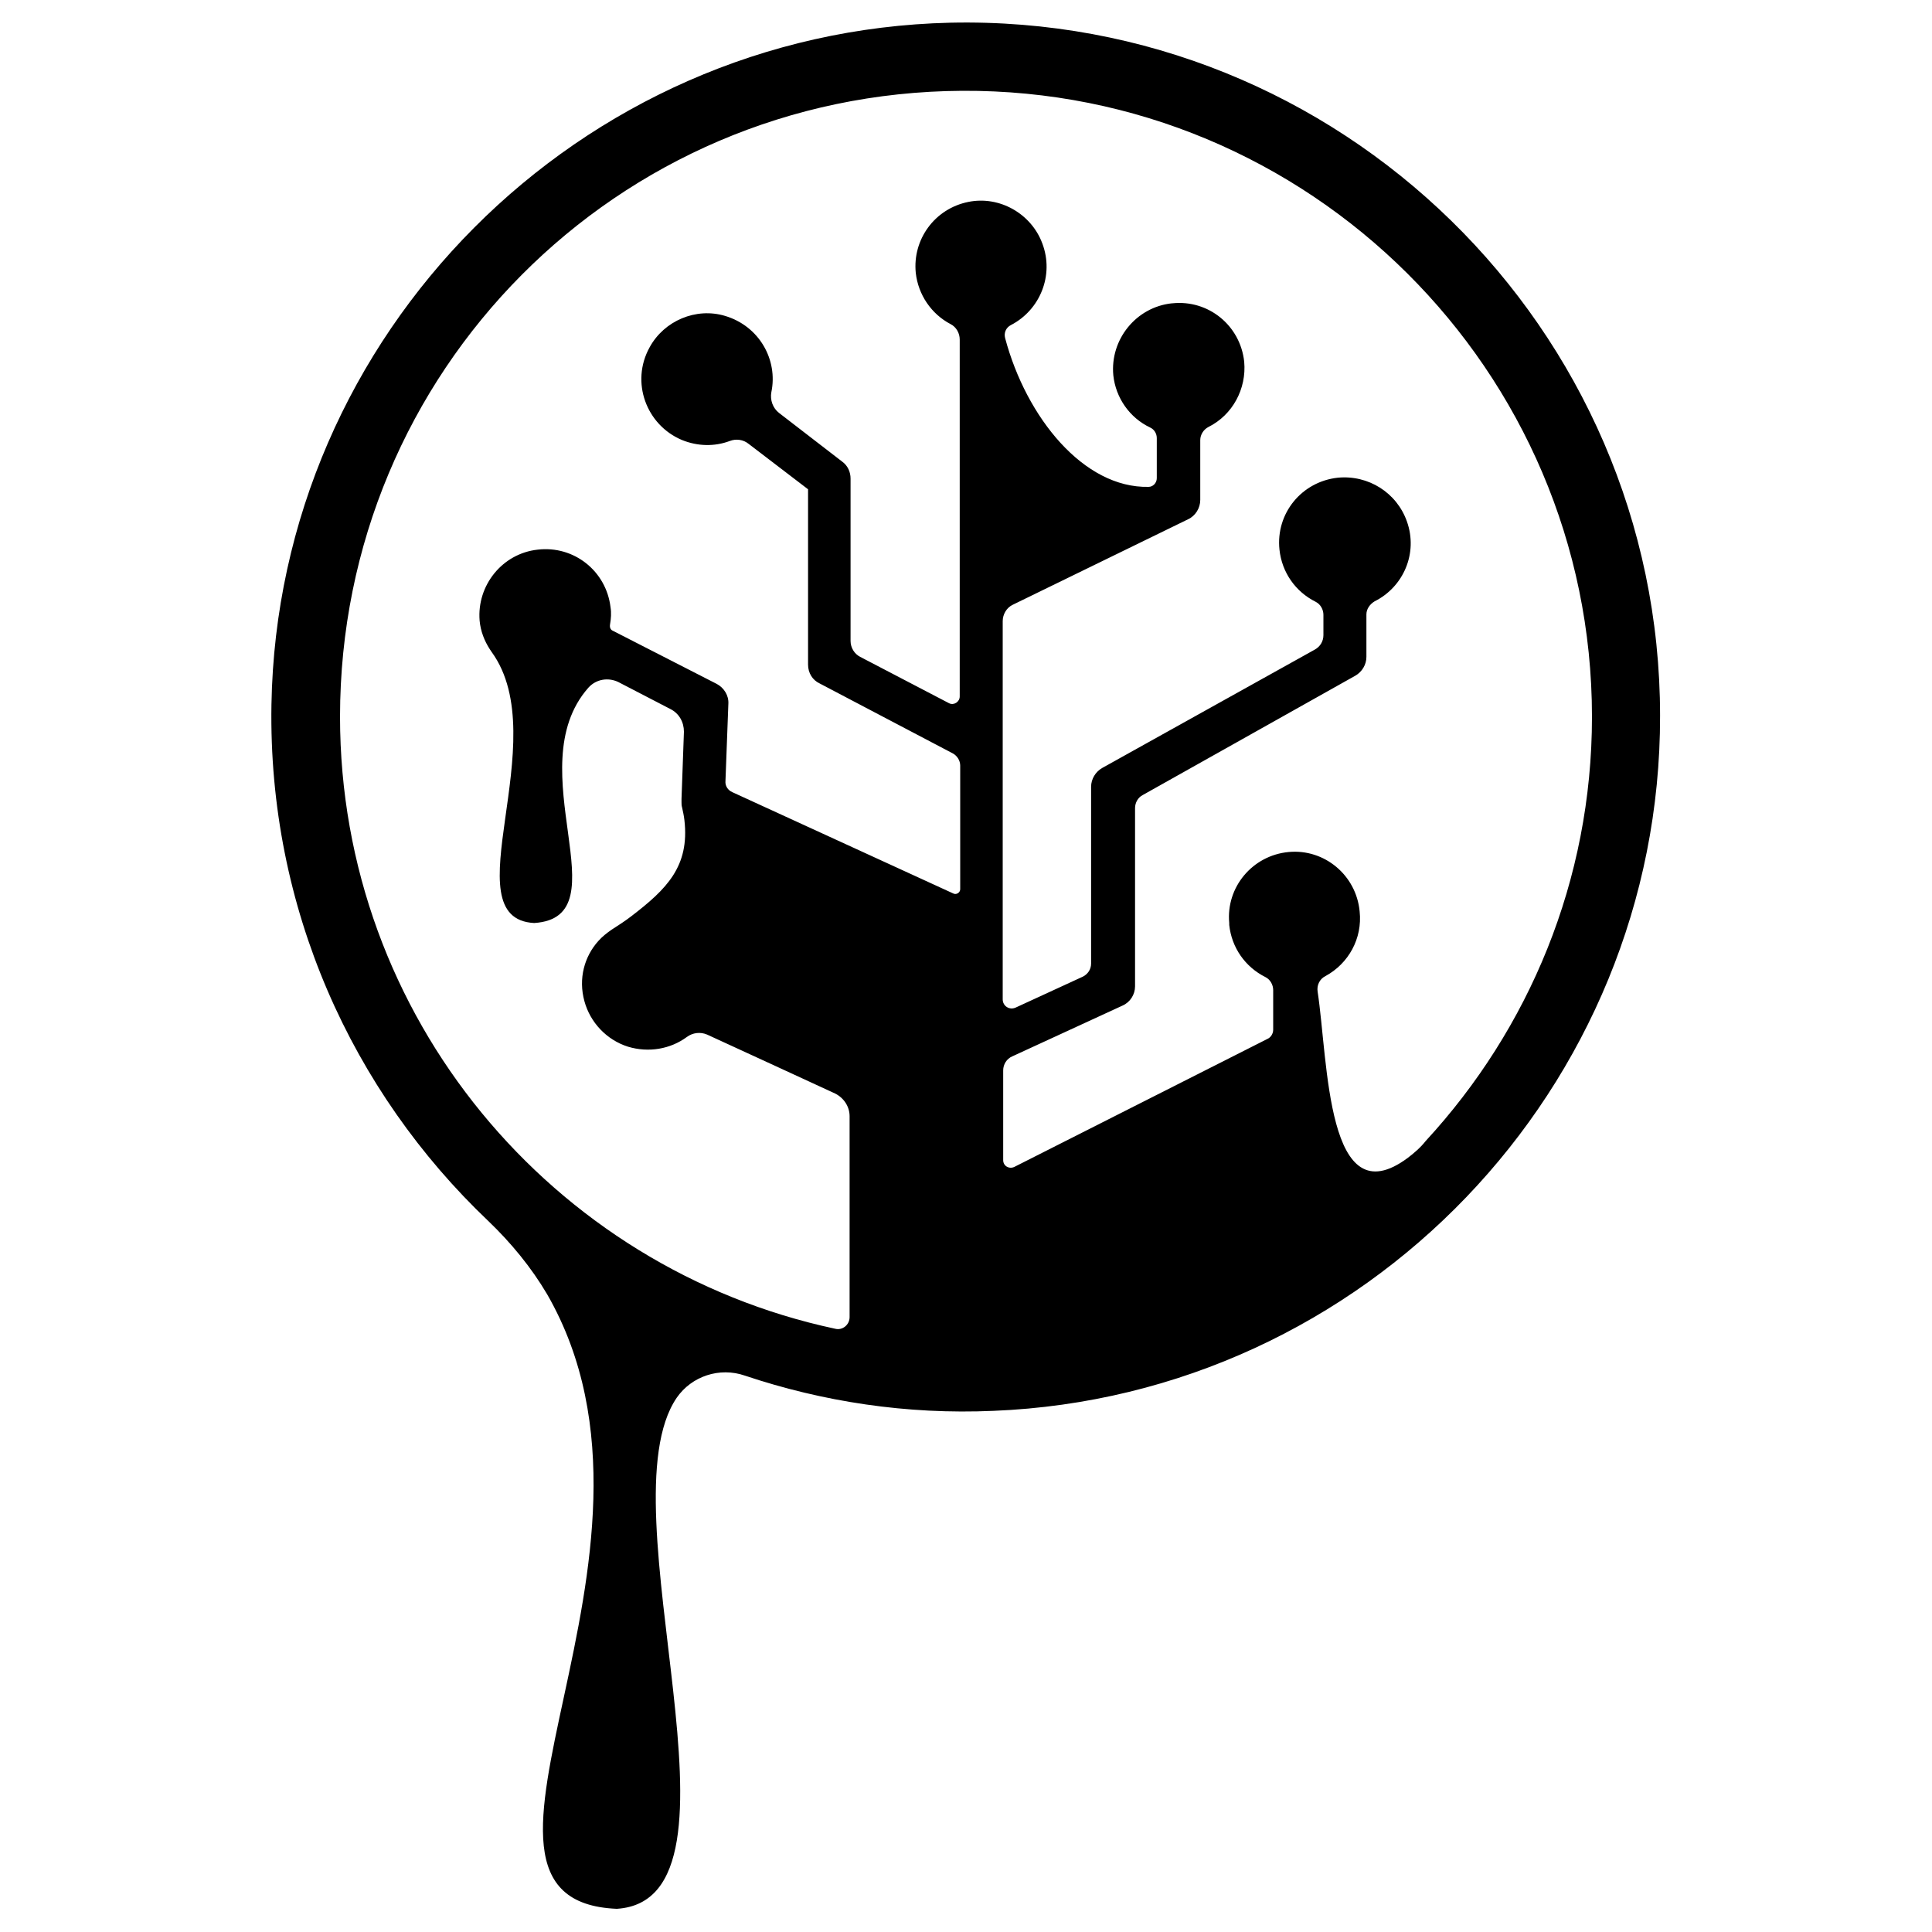
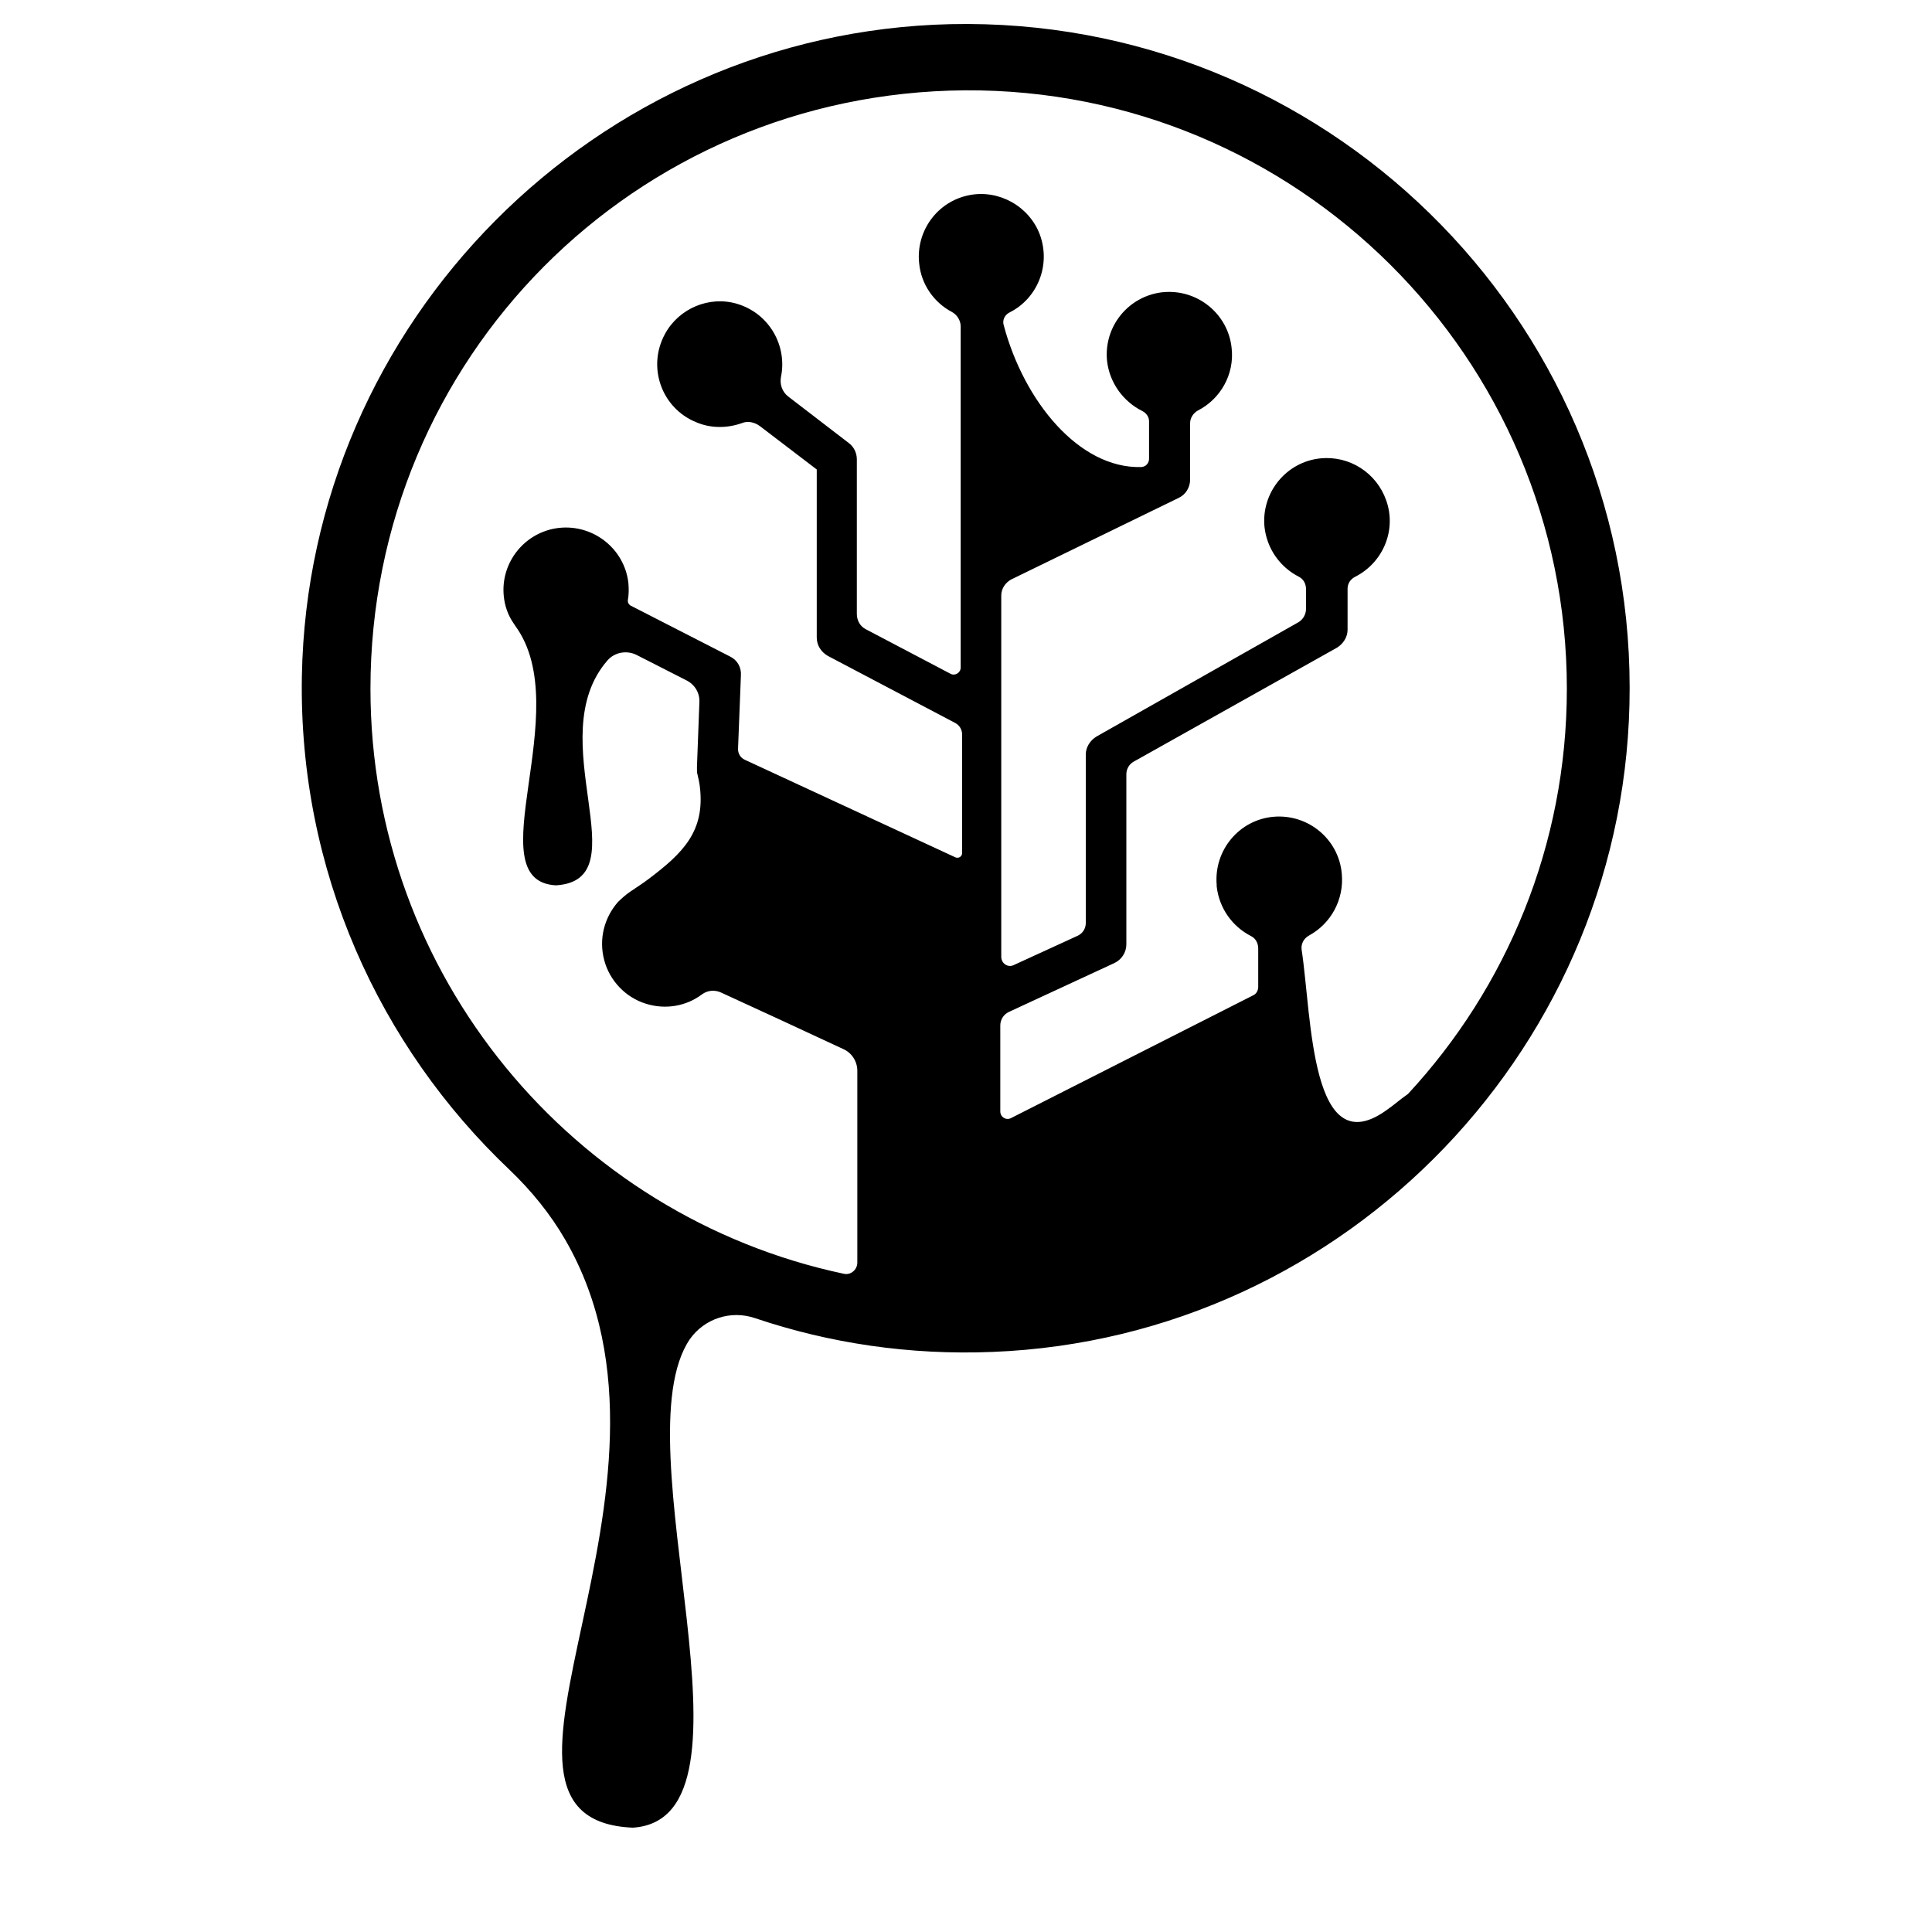
<svg xmlns="http://www.w3.org/2000/svg" version="1.1" id="svg4" x="0px" y="0px" viewBox="0 0 400 400" style="enable-background:new 0 0 400 400;" xml:space="preserve">
-   <path d="M196.7,4.7C119.9,6.5,57.5,69.1,56.2,145.9c-0.7,42.1,16.7,80.1,44.9,106.9c4.7,4.5,8.9,9.6,12.2,15.2  c30.9,53.8-26.4,125.5,14.4,127.2c30-1.9-3-83.2,12.4-105.8c3.1-4.5,8.9-6.4,14.1-4.6c16.1,5.4,33.5,8.1,51.5,7.3  c76.9-3.1,138.1-66.9,138-143.9C343.7,68,277.4,2.9,196.7,4.7z M291.5,239.7c-16.9,12.6-16.5-20-18.7-34.4c-0.2-1.3,0.4-2.6,1.6-3.2  c4.8-2.6,7.7-7.8,7.1-13.4c-0.7-7.5-7.3-13-14.7-12.3c-7.5,0.7-13,7.3-12.3,14.7c0,0.1,0,0.2,0,0.4c0.5,4.7,3.3,8.7,7.5,10.8  c1,0.5,1.6,1.6,1.6,2.7v8.2c0,0.8-0.5,1.6-1.2,1.9l-52.4,26.5c-1.1,0.5-2.3-0.2-2.3-1.4v-18.6c0-1.2,0.7-2.4,1.9-2.9l22.8-10.5  c1.6-0.7,2.6-2.3,2.6-4l0-36.9c0-1.1,0.6-2.2,1.6-2.7l44-24.7c1.4-0.8,2.3-2.3,2.3-3.9v-8.8c0-1.1,0.7-2.1,1.7-2.7  c6-3,9-10,6.7-16.5c-2.1-6-8-9.7-14.3-9.1c-7.5,0.8-12.9,7.4-12.1,14.9c0.5,4.7,3.3,8.7,7.5,10.8c1,0.5,1.6,1.6,1.6,2.7v4.2  c0,1.3-0.7,2.4-1.8,3L228.2,159c-1.4,0.8-2.3,2.3-2.3,3.9l0,36.6c0,1.2-0.7,2.2-1.7,2.7l-13.9,6.4c-1.3,0.6-2.7-0.3-2.7-1.7v-78.3  c0-1.4,0.8-2.8,2.1-3.4l36.3-17.7c1.5-0.7,2.5-2.3,2.5-4V91.1c0-1.1,0.7-2.2,1.7-2.7c5-2.5,7.9-7.9,7.4-13.5  c-0.8-7.5-7.4-12.9-14.9-12.1l-0.1,0c-7.4,0.8-12.8,7.5-12.1,14.9c0.5,4.7,3.4,8.8,7.6,10.8c0.9,0.4,1.4,1.3,1.4,2.2V99  c0,1-0.8,1.8-1.7,1.8c-13.4,0.3-25.3-14.3-29.7-30.8c-0.3-1.1,0.2-2.2,1.2-2.7c6-3.1,9-10.3,6.5-16.9c-2.3-6.2-8.9-9.9-15.3-8.6  c-7,1.4-11.6,7.8-10.9,14.7c0.5,4.5,3.2,8.5,7.2,10.6c1.2,0.6,1.9,1.9,1.9,3.2v73.9c0,1.1-1.2,1.9-2.2,1.4l-18.4-9.6  c-1.2-0.6-2-1.9-2-3.3V99.1c0-1.4-0.6-2.7-1.7-3.5l-13.1-10.1c-1.3-1-1.9-2.7-1.6-4.3c1.4-6.7-2.5-13.7-9.6-15.8  c-6-1.8-12.6,1-15.6,6.5c-4,7.2-0.7,16.1,6.7,19.2c3.2,1.3,6.7,1.4,9.9,0.2c1.3-0.5,2.8-0.3,3.9,0.6l12.3,9.4v36.3  c0,1.7,0.9,3.2,2.4,3.9l27.6,14.5c0.9,0.5,1.5,1.5,1.5,2.5v25.6c0,0.7-0.8,1.2-1.4,0.9L151.6,164c-0.9-0.4-1.5-1.3-1.4-2.3l0.6-16  c0.1-1.7-0.9-3.3-2.4-4.1l-21.5-11c-0.5-0.2-0.7-0.7-0.6-1.3c0.2-1.2,0.3-2.4,0.1-3.6c-0.9-7.5-7.6-12.8-15.1-11.9  c-7.3,0.8-12.6,7.4-12,14.7c0.2,2.2,1,4.2,2.1,5.9c0.1,0.1,0.1,0.2,0.2,0.3c0.1,0.1,0.1,0.2,0.2,0.3c13.2,18.2-8.7,55.2,8.8,56.1  c18.5-1.2-3.5-32,11.2-48.7c1.6-1.8,4.1-2.2,6.2-1.2l10.8,5.6c1.8,0.9,2.8,2.7,2.8,4.7l-0.5,13.9c0,0.2,0,0.2,0,0.7  c0,0.3,0,0.7,0.1,1c0.2,0.9,0.4,1.8,0.5,2.7c1.1,9.6-3.7,14.3-11,19.9c-1.3,1-2.7,1.9-4.1,2.8c-1,0.7-1.9,1.4-2.7,2.3c0,0,0,0,0,0  l0,0c-2.9,3.2-4.2,7.8-2.9,12.5c1.2,4.4,4.6,8,9,9.4c4.3,1.3,8.8,0.5,12.2-2c1.2-0.9,2.8-1.1,4.2-0.5c5.7,2.6,20.2,9.3,26.5,12.2  c1.8,0.9,3,2.7,3,4.7l0,41.6c0,1.6-1.5,2.8-3,2.4c-58.5-12.5-102.5-64.5-102.5-126.7c0-71.5,57.3-129.2,128.8-129.6  c71.8-0.4,130.4,57.9,130.4,129.6c0,33.9-13.1,64.7-34.4,87.8C294.1,237.6,292.8,238.7,291.5,239.7z" />
+   <path d="M196.8,5c-73.4,1.7-133,61.6-134.3,135c-0.7,40.2,16,76.6,43,102.2c4.5,4.3,8.5,9.2,11.6,14.6  C146.7,308.2,92,376.7,131,378.4c28.7-1.8-2.8-79.5,11.8-101.1c3-4.3,8.5-6.1,13.5-4.4c15.4,5.2,32,7.7,49.2,7  c73.5-2.9,132-64,131.9-137.5C337.4,65.5,274,3.3,196.8,5z M287.4,229.6c-16.1,12-15.8-19.1-17.9-32.9c-0.2-1.2,0.4-2.4,1.5-3  c4.6-2.5,7.3-7.5,6.8-12.8c-0.6-7.1-6.9-12.4-14.1-11.8c-7.1,0.6-12.4,6.9-11.8,14.1c0,0.1,0,0.2,0,0.3c0.5,4.5,3.2,8.3,7.1,10.3  c1,0.5,1.5,1.5,1.5,2.6v7.9c0,0.8-0.4,1.5-1.1,1.8l-50.1,25.4c-1,0.5-2.2-0.2-2.2-1.4v-17.8c0-1.2,0.7-2.3,1.8-2.8l21.8-10.1  c1.5-0.7,2.5-2.2,2.5-3.9l0-35.2c0-1.1,0.6-2.1,1.5-2.6l42.1-23.6c1.3-0.8,2.2-2.2,2.2-3.7v-8.5c0-1.1,0.6-2,1.6-2.5  c5.7-2.9,8.6-9.6,6.4-15.8c-2-5.7-7.6-9.3-13.6-8.7c-7.1,0.7-12.3,7.1-11.6,14.2c0.5,4.5,3.2,8.3,7.1,10.3c1,0.5,1.5,1.5,1.5,2.6v4  c0,1.2-0.6,2.3-1.7,2.9L227,152.5c-1.3,0.8-2.2,2.2-2.2,3.7l0,34.9c0,1.1-0.6,2.1-1.6,2.6l-13.3,6.1c-1.2,0.6-2.6-0.3-2.6-1.7v-74.8  c0-1.4,0.8-2.6,2-3.3l34.7-16.9c1.5-0.7,2.4-2.2,2.4-3.8V87.6c0-1.1,0.7-2.1,1.6-2.6c4.7-2.4,7.6-7.5,7-12.9  c-0.7-7.1-7.1-12.3-14.2-11.6l-0.1,0c-7.1,0.8-12.2,7.1-11.5,14.2c0.5,4.5,3.3,8.4,7.3,10.4c0.8,0.4,1.4,1.2,1.4,2.1v7.8  c0,0.9-0.7,1.7-1.7,1.7c-12.8,0.3-24.2-13.6-28.4-29.4c-0.3-1,0.2-2.1,1.2-2.6c5.8-2.9,8.6-9.8,6.3-16.1c-2.2-5.9-8.5-9.4-14.6-8.2  c-6.7,1.3-11.1,7.5-10.4,14.1c0.4,4.3,3,8.1,6.8,10.1c1.1,0.6,1.8,1.8,1.8,3l0,70.6c0,1.1-1.2,1.8-2.1,1.3l-17.5-9.2  c-1.2-0.6-1.9-1.8-1.9-3.2v-32c0-1.3-0.6-2.6-1.7-3.4l-12.5-9.6c-1.3-1-1.8-2.6-1.5-4.1c1.3-6.4-2.4-13.1-9.1-15.1  c-5.7-1.7-12,0.9-14.9,6.2c-3.8,6.9-0.7,15.4,6.4,18.3c3,1.3,6.4,1.3,9.5,0.2c1.2-0.5,2.6-0.2,3.7,0.6l11.8,9V132  c0,1.6,0.9,3,2.3,3.8l26.4,13.9c0.9,0.5,1.4,1.4,1.4,2.4v24.5c0,0.7-0.7,1.2-1.4,0.9l-43.6-20.2c-0.9-0.4-1.4-1.3-1.4-2.2l0.6-15.3  c0.1-1.7-0.8-3.2-2.3-3.9l-20.5-10.5c-0.4-0.2-0.7-0.7-0.6-1.2c0.2-1.1,0.2-2.3,0.1-3.5c-0.8-7.1-7.3-12.2-14.4-11.4  c-7,0.8-12.1,7.1-11.4,14.1c0.2,2.1,0.9,4,2,5.6c0.1,0.1,0.1,0.2,0.2,0.3c0.1,0.1,0.1,0.2,0.2,0.3c12.7,17.4-8.3,52.8,8.4,53.7  c17.7-1.1-3.4-30.5,10.7-46.6c1.5-1.7,4-2.1,6-1.1l10.4,5.3c1.7,0.9,2.7,2.6,2.6,4.5l-0.5,13.3c0,0.2,0,0.2,0,0.7  c0,0.3,0,0.6,0.1,0.9c0.2,0.9,0.4,1.7,0.5,2.6c1.1,9.2-3.5,13.7-10.5,19c-1.3,1-2.6,1.8-3.9,2.7c-0.9,0.6-1.8,1.4-2.6,2.2  c0,0,0,0,0,0l0,0c-2.7,3.1-4,7.5-2.8,12c1.1,4.2,4.4,7.7,8.6,9c4.1,1.3,8.4,0.5,11.6-1.9c1.2-0.9,2.7-1,4-0.4  c5.5,2.5,19.3,8.9,25.3,11.7c1.8,0.8,2.9,2.6,2.9,4.5l0,39.7c0,1.5-1.4,2.7-2.9,2.3c-55.9-11.9-97.9-61.7-97.9-121.1  c0-68.4,54.7-123.4,123.1-123.9c68.6-0.4,124.6,55.3,124.6,123.9c0,32.4-12.5,61.9-32.9,83.9C289.9,227.6,288.7,228.7,287.4,229.6z" />
</svg>
